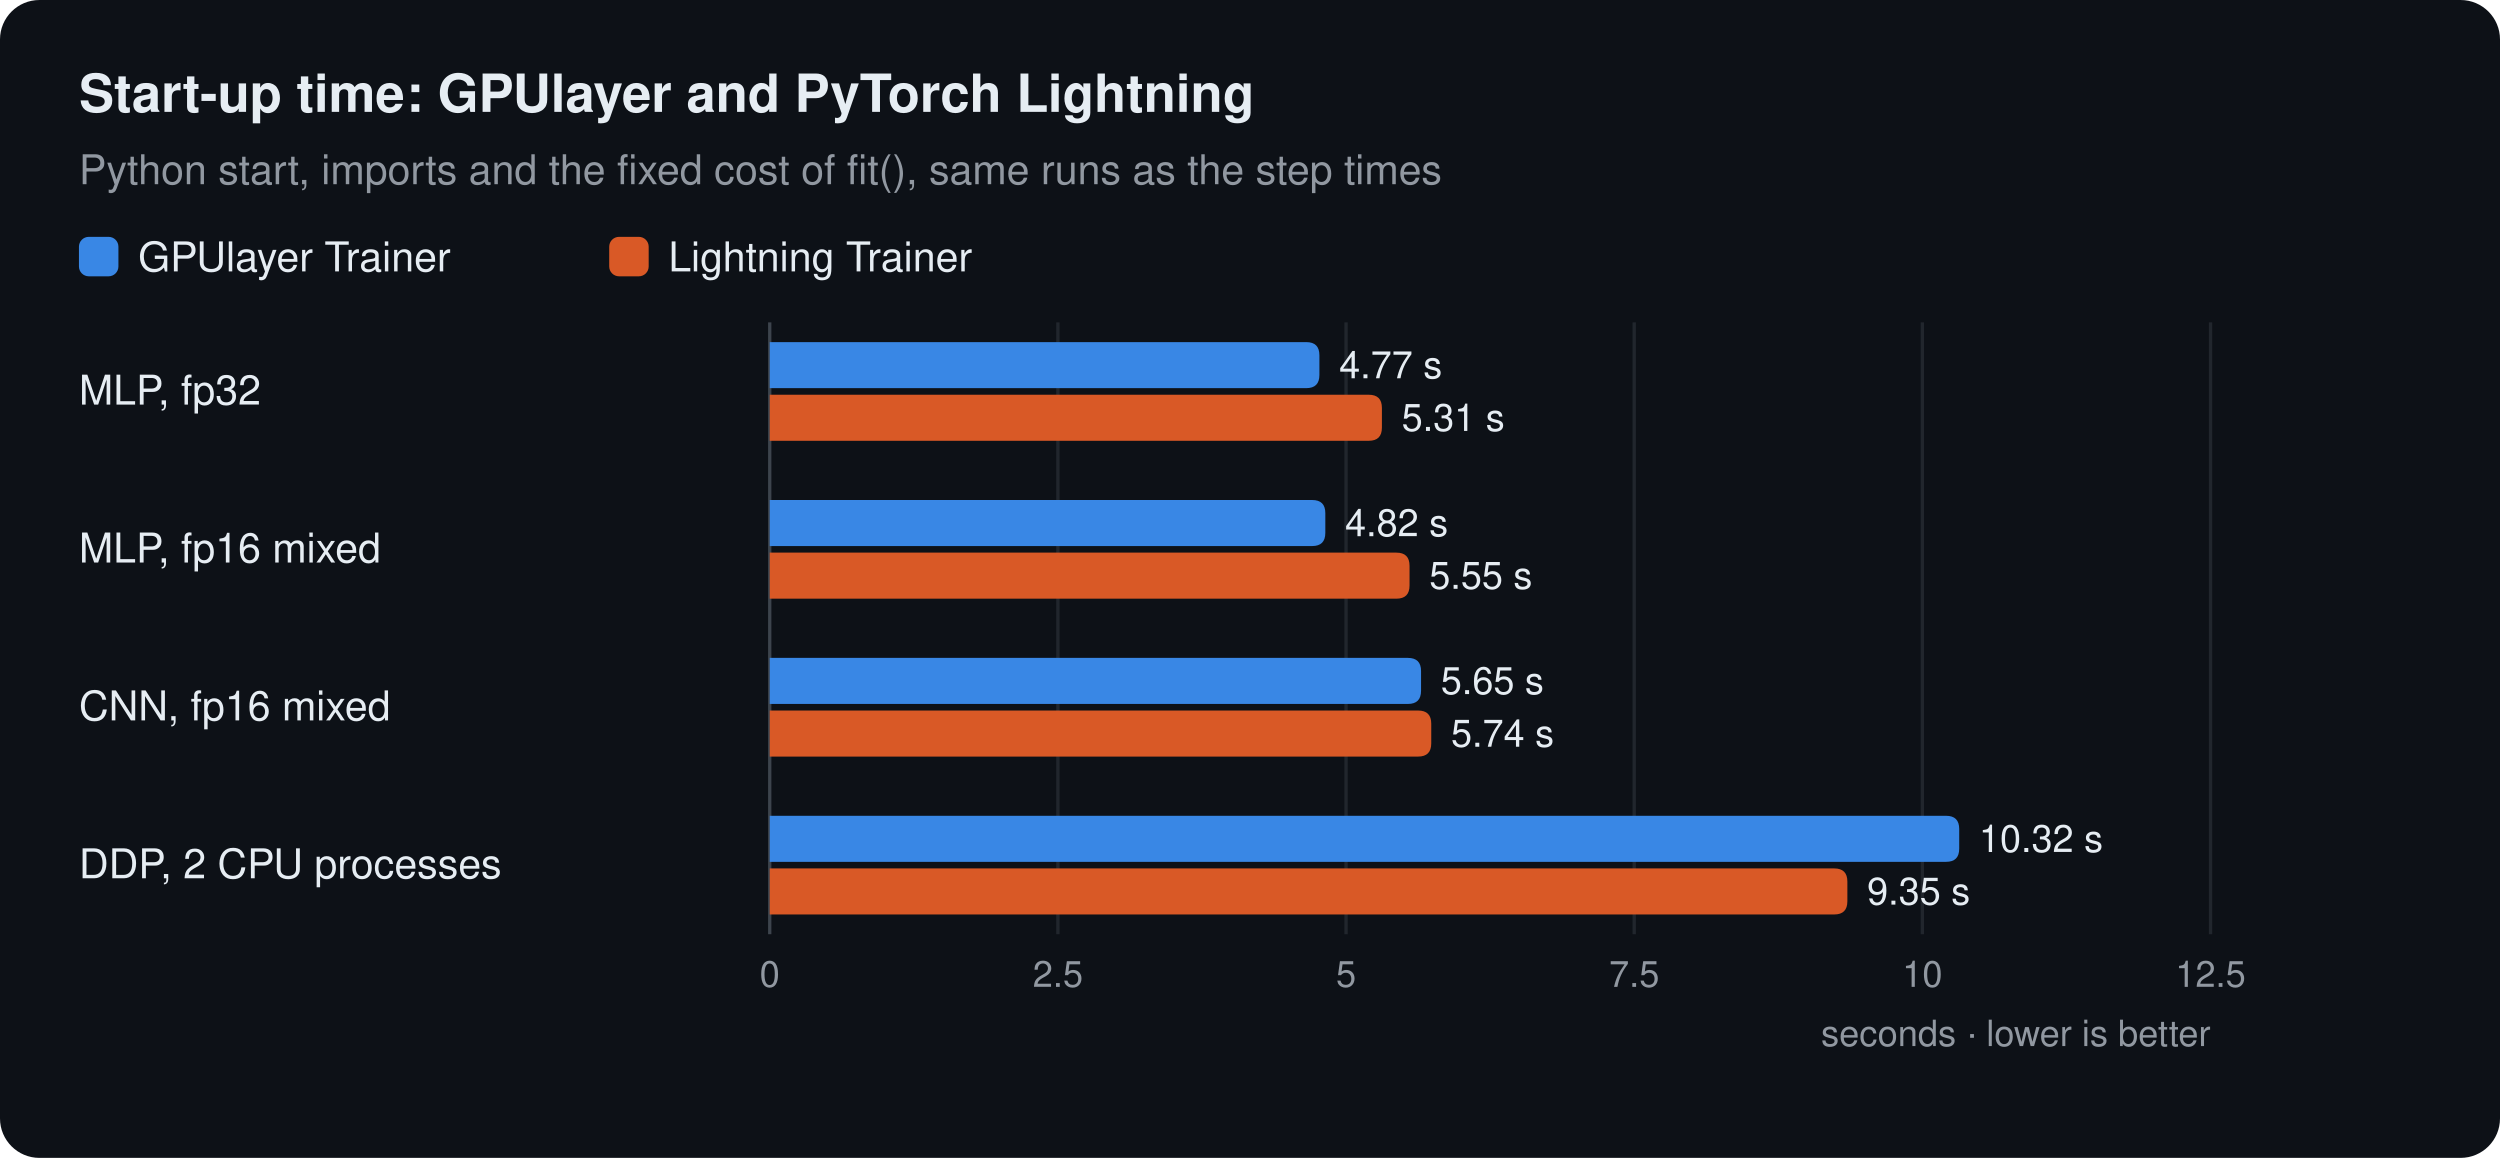
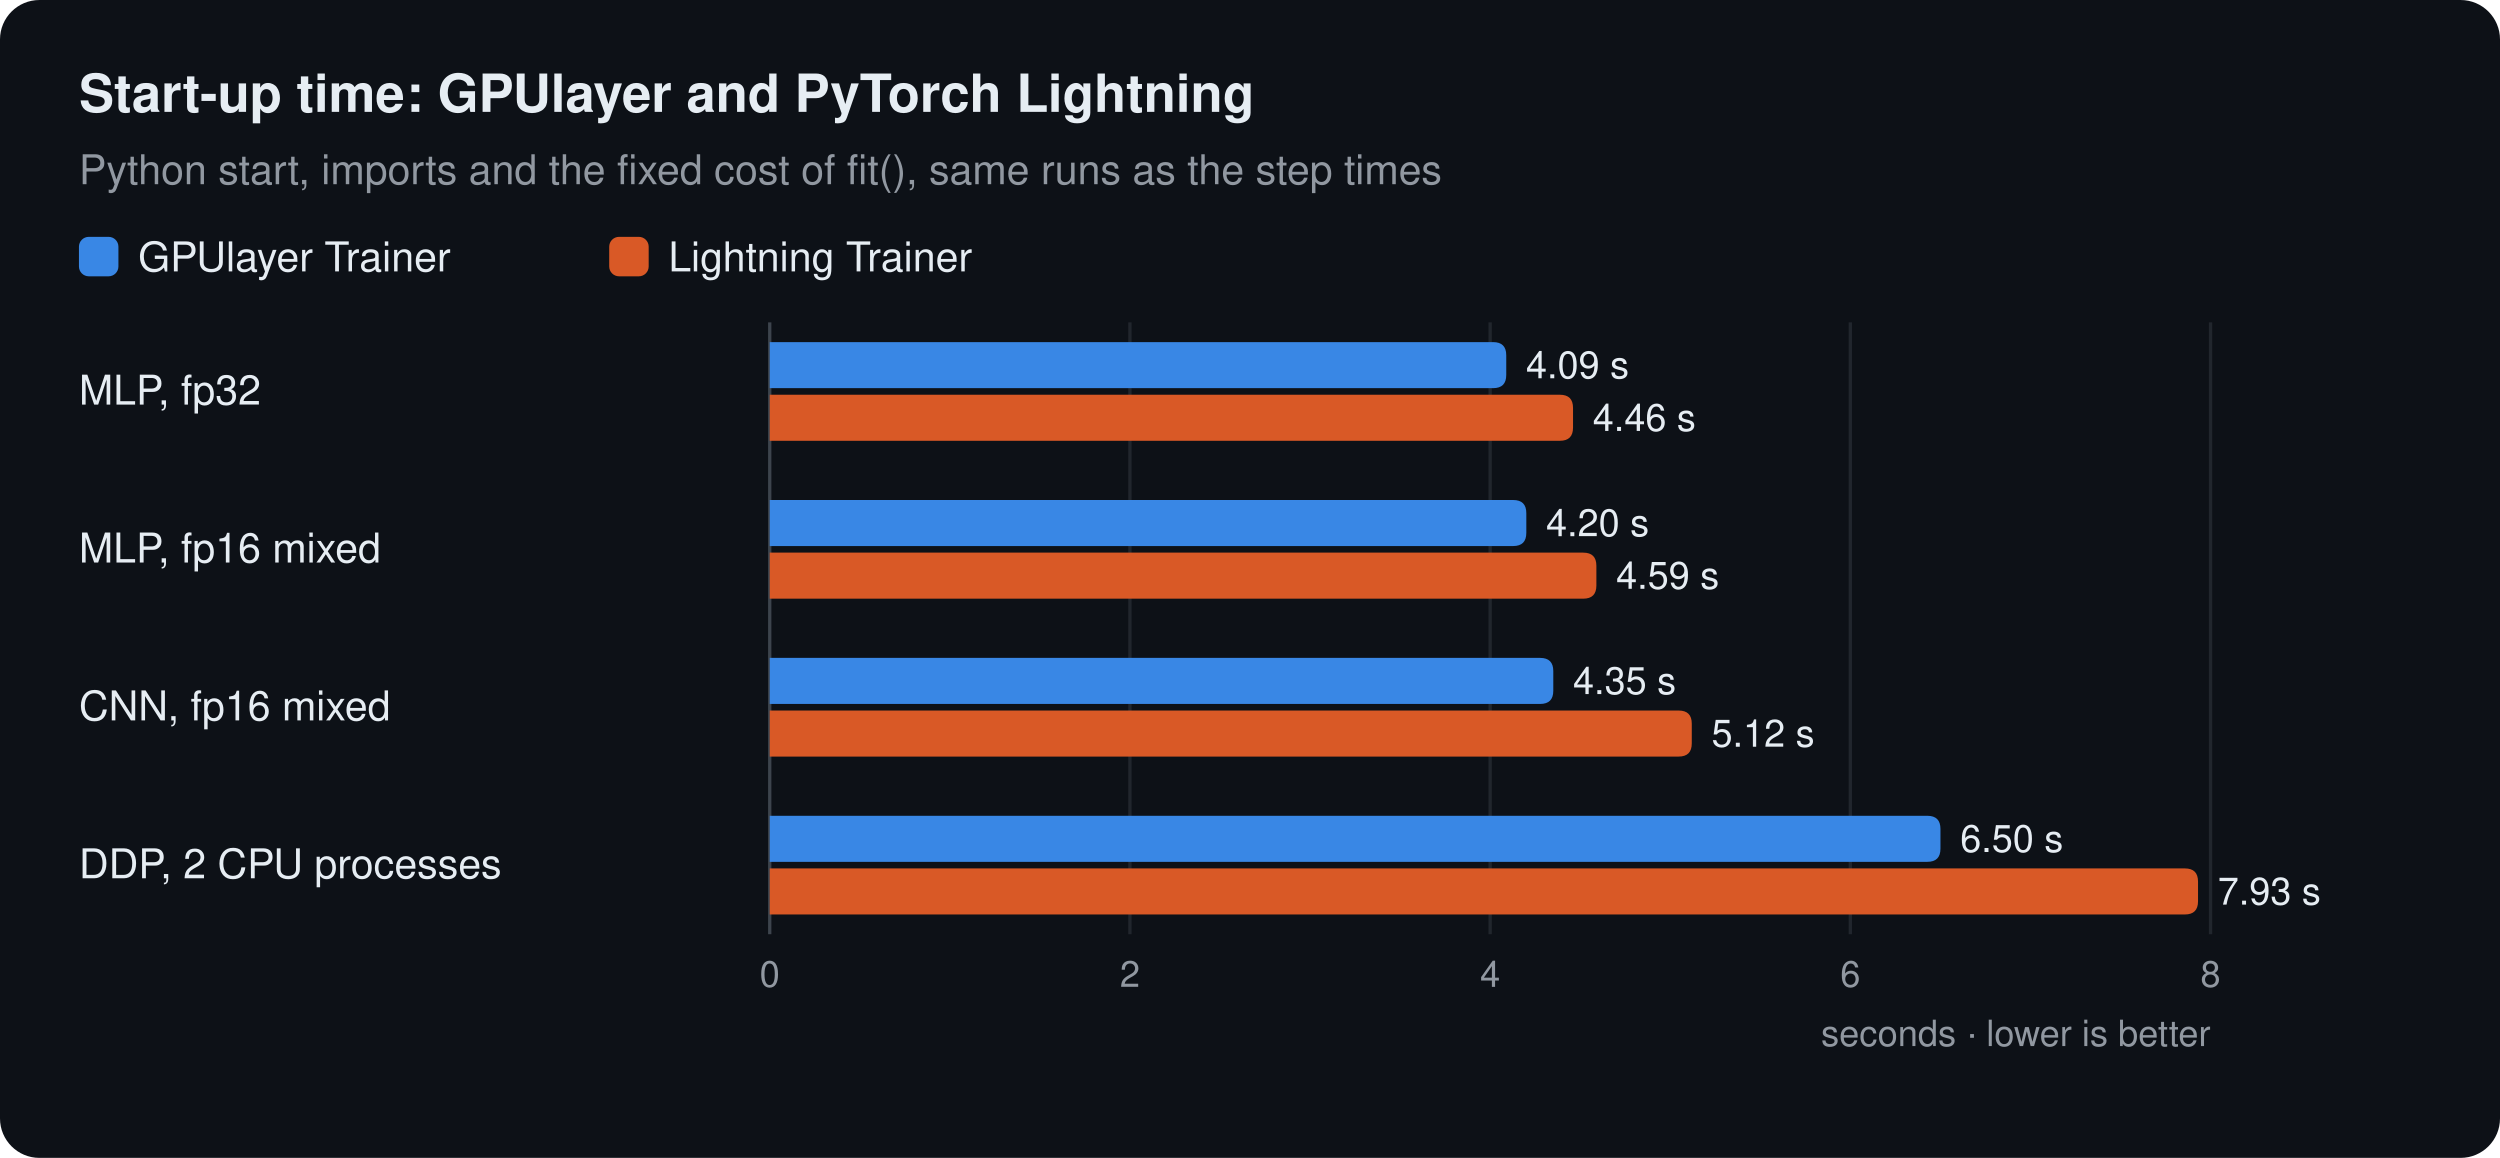
<svg xmlns="http://www.w3.org/2000/svg" viewBox="0 0 760 352" width="760" height="352" role="img" aria-label="Start-up time: GPUlayer and PyTorch Lightning: Python start, imports and the fixed cost of fit(), same runs as the step times">
  <rect width="760" height="352" rx="12" fill="#0d1117" />
  <text x="24.0" y="34.0" font-family="-apple-system, 'Segoe UI', Helvetica, Arial, sans-serif" font-size="16" font-weight="600" fill="#e6edf3" text-anchor="start">Start-up time: GPUlayer and PyTorch Lightning</text>
  <text x="24.0" y="56.0" font-family="-apple-system, 'Segoe UI', Helvetica, Arial, sans-serif" font-size="12.5" font-weight="400" fill="#9198a1" text-anchor="start">Python start, imports and the fixed cost of fit(), same runs as the step times</text>
  <rect x="24" y="72" width="12" height="12" rx="3" fill="#3987e5" />
  <text x="42.0" y="82.5" font-family="-apple-system, 'Segoe UI', Helvetica, Arial, sans-serif" font-size="12.5" font-weight="400" fill="#e6edf3" text-anchor="start">GPUlayer Trainer</text>
  <rect x="185.2" y="72" width="12" height="12" rx="3" fill="#d95926" />
  <text x="203.2" y="82.5" font-family="-apple-system, 'Segoe UI', Helvetica, Arial, sans-serif" font-size="12.5" font-weight="400" fill="#e6edf3" text-anchor="start">Lightning Trainer</text>
  <line x1="234.0" y1="98" x2="234.0" y2="284" stroke="#3d444d" stroke-width="1" />
  <text x="234.0" y="300.0" font-family="-apple-system, 'Segoe UI', Helvetica, Arial, sans-serif" font-size="11" font-weight="400" fill="#9198a1" text-anchor="middle">0</text>
-   <line x1="321.6" y1="98" x2="321.6" y2="284" stroke="#21262d" stroke-width="1" />
-   <text x="321.6" y="300.0" font-family="-apple-system, 'Segoe UI', Helvetica, Arial, sans-serif" font-size="11" font-weight="400" fill="#9198a1" text-anchor="middle">2.5</text>
-   <line x1="409.2" y1="98" x2="409.2" y2="284" stroke="#21262d" stroke-width="1" />
-   <text x="409.2" y="300.0" font-family="-apple-system, 'Segoe UI', Helvetica, Arial, sans-serif" font-size="11" font-weight="400" fill="#9198a1" text-anchor="middle">5</text>
-   <line x1="496.8" y1="98" x2="496.8" y2="284" stroke="#21262d" stroke-width="1" />
-   <text x="496.8" y="300.0" font-family="-apple-system, 'Segoe UI', Helvetica, Arial, sans-serif" font-size="11" font-weight="400" fill="#9198a1" text-anchor="middle">7.5</text>
-   <line x1="584.4" y1="98" x2="584.4" y2="284" stroke="#21262d" stroke-width="1" />
-   <text x="584.4" y="300.0" font-family="-apple-system, 'Segoe UI', Helvetica, Arial, sans-serif" font-size="11" font-weight="400" fill="#9198a1" text-anchor="middle">10</text>
+   <line x1="343.5" y1="98" x2="343.5" y2="284" stroke="#21262d" stroke-width="1" />
+   <text x="343.5" y="300.0" font-family="-apple-system, 'Segoe UI', Helvetica, Arial, sans-serif" font-size="11" font-weight="400" fill="#9198a1" text-anchor="middle">2</text>
+   <line x1="453.0" y1="98" x2="453.0" y2="284" stroke="#21262d" stroke-width="1" />
+   <text x="453.0" y="300.0" font-family="-apple-system, 'Segoe UI', Helvetica, Arial, sans-serif" font-size="11" font-weight="400" fill="#9198a1" text-anchor="middle">4</text>
+   <line x1="562.5" y1="98" x2="562.5" y2="284" stroke="#21262d" stroke-width="1" />
+   <text x="562.5" y="300.0" font-family="-apple-system, 'Segoe UI', Helvetica, Arial, sans-serif" font-size="11" font-weight="400" fill="#9198a1" text-anchor="middle">6</text>
  <line x1="672.0" y1="98" x2="672.0" y2="284" stroke="#21262d" stroke-width="1" />
-   <text x="672.0" y="300.0" font-family="-apple-system, 'Segoe UI', Helvetica, Arial, sans-serif" font-size="11" font-weight="400" fill="#9198a1" text-anchor="middle">12.5</text>
+   <text x="672.0" y="300.0" font-family="-apple-system, 'Segoe UI', Helvetica, Arial, sans-serif" font-size="11" font-weight="400" fill="#9198a1" text-anchor="middle">8</text>
  <text x="672.0" y="318.0" font-family="-apple-system, 'Segoe UI', Helvetica, Arial, sans-serif" font-size="11" font-weight="400" fill="#9198a1" text-anchor="end">seconds · lower is better</text>
  <text x="24.0" y="123.0" font-family="-apple-system, 'Segoe UI', Helvetica, Arial, sans-serif" font-size="12.5" font-weight="400" fill="#e6edf3" text-anchor="start">MLP, fp32</text>
-   <path d="M234.0 104.0H397.1Q401.1 104.0 401.1 108.0V114.0Q401.1 118.0 397.1 118.0H234.0Z" fill="#3987e5" />
-   <text x="407.1" y="115.0" font-family="-apple-system, 'Segoe UI', Helvetica, Arial, sans-serif" font-size="11.5" font-weight="400" fill="#e6edf3" text-anchor="start">4.77 s</text>
-   <path d="M234.0 120.0H416.1Q420.1 120.0 420.1 124.0V130.0Q420.1 134.0 416.1 134.0H234.0Z" fill="#d95926" />
-   <text x="426.1" y="131.0" font-family="-apple-system, 'Segoe UI', Helvetica, Arial, sans-serif" font-size="11.5" font-weight="400" fill="#e6edf3" text-anchor="start">5.31 s</text>
+   <path d="M234.0 104.0H453.9Q457.9 104.0 457.9 108.0V114.0Q457.9 118.0 453.9 118.0H234.0Z" fill="#3987e5" />
+   <text x="463.9" y="115.0" font-family="-apple-system, 'Segoe UI', Helvetica, Arial, sans-serif" font-size="11.5" font-weight="400" fill="#e6edf3" text-anchor="start">4.09 s</text>
+   <path d="M234.0 120.0H474.2Q478.2 120.0 478.2 124.0V130.0Q478.2 134.0 474.2 134.0H234.0Z" fill="#d95926" />
+   <text x="484.2" y="131.0" font-family="-apple-system, 'Segoe UI', Helvetica, Arial, sans-serif" font-size="11.5" font-weight="400" fill="#e6edf3" text-anchor="start">4.46 s</text>
  <text x="24.0" y="171.0" font-family="-apple-system, 'Segoe UI', Helvetica, Arial, sans-serif" font-size="12.5" font-weight="400" fill="#e6edf3" text-anchor="start">MLP, fp16 mixed</text>
-   <path d="M234.0 152.0H398.9Q402.9 152.0 402.9 156.0V162.0Q402.9 166.0 398.9 166.0H234.0Z" fill="#3987e5" />
-   <text x="408.9" y="163.0" font-family="-apple-system, 'Segoe UI', Helvetica, Arial, sans-serif" font-size="11.5" font-weight="400" fill="#e6edf3" text-anchor="start">4.82 s</text>
-   <path d="M234.0 168.0H424.5Q428.5 168.0 428.5 172.0V178.0Q428.5 182.0 424.5 182.0H234.0Z" fill="#d95926" />
-   <text x="434.5" y="179.0" font-family="-apple-system, 'Segoe UI', Helvetica, Arial, sans-serif" font-size="11.5" font-weight="400" fill="#e6edf3" text-anchor="start">5.55 s</text>
+   <path d="M234.0 152.0H460.0Q464.0 152.0 464.0 156.0V162.0Q464.0 166.0 460.0 166.0H234.0Z" fill="#3987e5" />
+   <text x="470.0" y="163.0" font-family="-apple-system, 'Segoe UI', Helvetica, Arial, sans-serif" font-size="11.5" font-weight="400" fill="#e6edf3" text-anchor="start">4.20 s</text>
+   <path d="M234.0 168.0H481.3Q485.3 168.0 485.3 172.0V178.0Q485.3 182.0 481.3 182.0H234.0Z" fill="#d95926" />
+   <text x="491.3" y="179.0" font-family="-apple-system, 'Segoe UI', Helvetica, Arial, sans-serif" font-size="11.5" font-weight="400" fill="#e6edf3" text-anchor="start">4.59 s</text>
  <text x="24.0" y="219.0" font-family="-apple-system, 'Segoe UI', Helvetica, Arial, sans-serif" font-size="12.5" font-weight="400" fill="#e6edf3" text-anchor="start">CNN, fp16 mixed</text>
-   <path d="M234.0 200.0H428.0Q432.0 200.0 432.0 204.0V210.0Q432.0 214.0 428.0 214.0H234.0Z" fill="#3987e5" />
-   <text x="438.0" y="211.0" font-family="-apple-system, 'Segoe UI', Helvetica, Arial, sans-serif" font-size="11.5" font-weight="400" fill="#e6edf3" text-anchor="start">5.65 s</text>
-   <path d="M234.0 216.0H431.1Q435.1 216.0 435.1 220.0V226.0Q435.1 230.0 431.1 230.0H234.0Z" fill="#d95926" />
-   <text x="441.1" y="227.0" font-family="-apple-system, 'Segoe UI', Helvetica, Arial, sans-serif" font-size="11.5" font-weight="400" fill="#e6edf3" text-anchor="start">5.74 s</text>
+   <path d="M234.0 200.0H468.2Q472.2 200.0 472.2 204.0V210.0Q472.2 214.0 468.2 214.0H234.0Z" fill="#3987e5" />
+   <text x="478.2" y="211.0" font-family="-apple-system, 'Segoe UI', Helvetica, Arial, sans-serif" font-size="11.5" font-weight="400" fill="#e6edf3" text-anchor="start">4.35 s</text>
+   <path d="M234.0 216.0H510.3Q514.3 216.0 514.3 220.0V226.0Q514.3 230.0 510.3 230.0H234.0Z" fill="#d95926" />
+   <text x="520.3" y="227.0" font-family="-apple-system, 'Segoe UI', Helvetica, Arial, sans-serif" font-size="11.5" font-weight="400" fill="#e6edf3" text-anchor="start">5.12 s</text>
  <text x="24.0" y="267.0" font-family="-apple-system, 'Segoe UI', Helvetica, Arial, sans-serif" font-size="12.5" font-weight="400" fill="#e6edf3" text-anchor="start">DDP, 2 CPU processes</text>
-   <path d="M234.0 248.0H591.6Q595.6 248.0 595.6 252.0V258.0Q595.6 262.0 591.6 262.0H234.0Z" fill="#3987e5" />
-   <text x="601.6" y="259.0" font-family="-apple-system, 'Segoe UI', Helvetica, Arial, sans-serif" font-size="11.5" font-weight="400" fill="#e6edf3" text-anchor="start">10.32 s</text>
-   <path d="M234.0 264.0H557.6Q561.6 264.0 561.6 268.0V274.0Q561.6 278.0 557.6 278.0H234.0Z" fill="#d95926" />
-   <text x="567.6" y="275.0" font-family="-apple-system, 'Segoe UI', Helvetica, Arial, sans-serif" font-size="11.5" font-weight="400" fill="#e6edf3" text-anchor="start">9.35 s</text>
+   <path d="M234.0 248.0H585.9Q589.9 248.0 589.9 252.0V258.0Q589.9 262.0 585.9 262.0H234.0Z" fill="#3987e5" />
+   <text x="595.9" y="259.0" font-family="-apple-system, 'Segoe UI', Helvetica, Arial, sans-serif" font-size="11.5" font-weight="400" fill="#e6edf3" text-anchor="start">6.50 s</text>
+   <path d="M234.0 264.0H664.2Q668.2 264.0 668.2 268.0V274.0Q668.2 278.0 664.2 278.0H234.0Z" fill="#d95926" />
+   <text x="674.2" y="275.0" font-family="-apple-system, 'Segoe UI', Helvetica, Arial, sans-serif" font-size="11.5" font-weight="400" fill="#e6edf3" text-anchor="start">7.93 s</text>
</svg>
